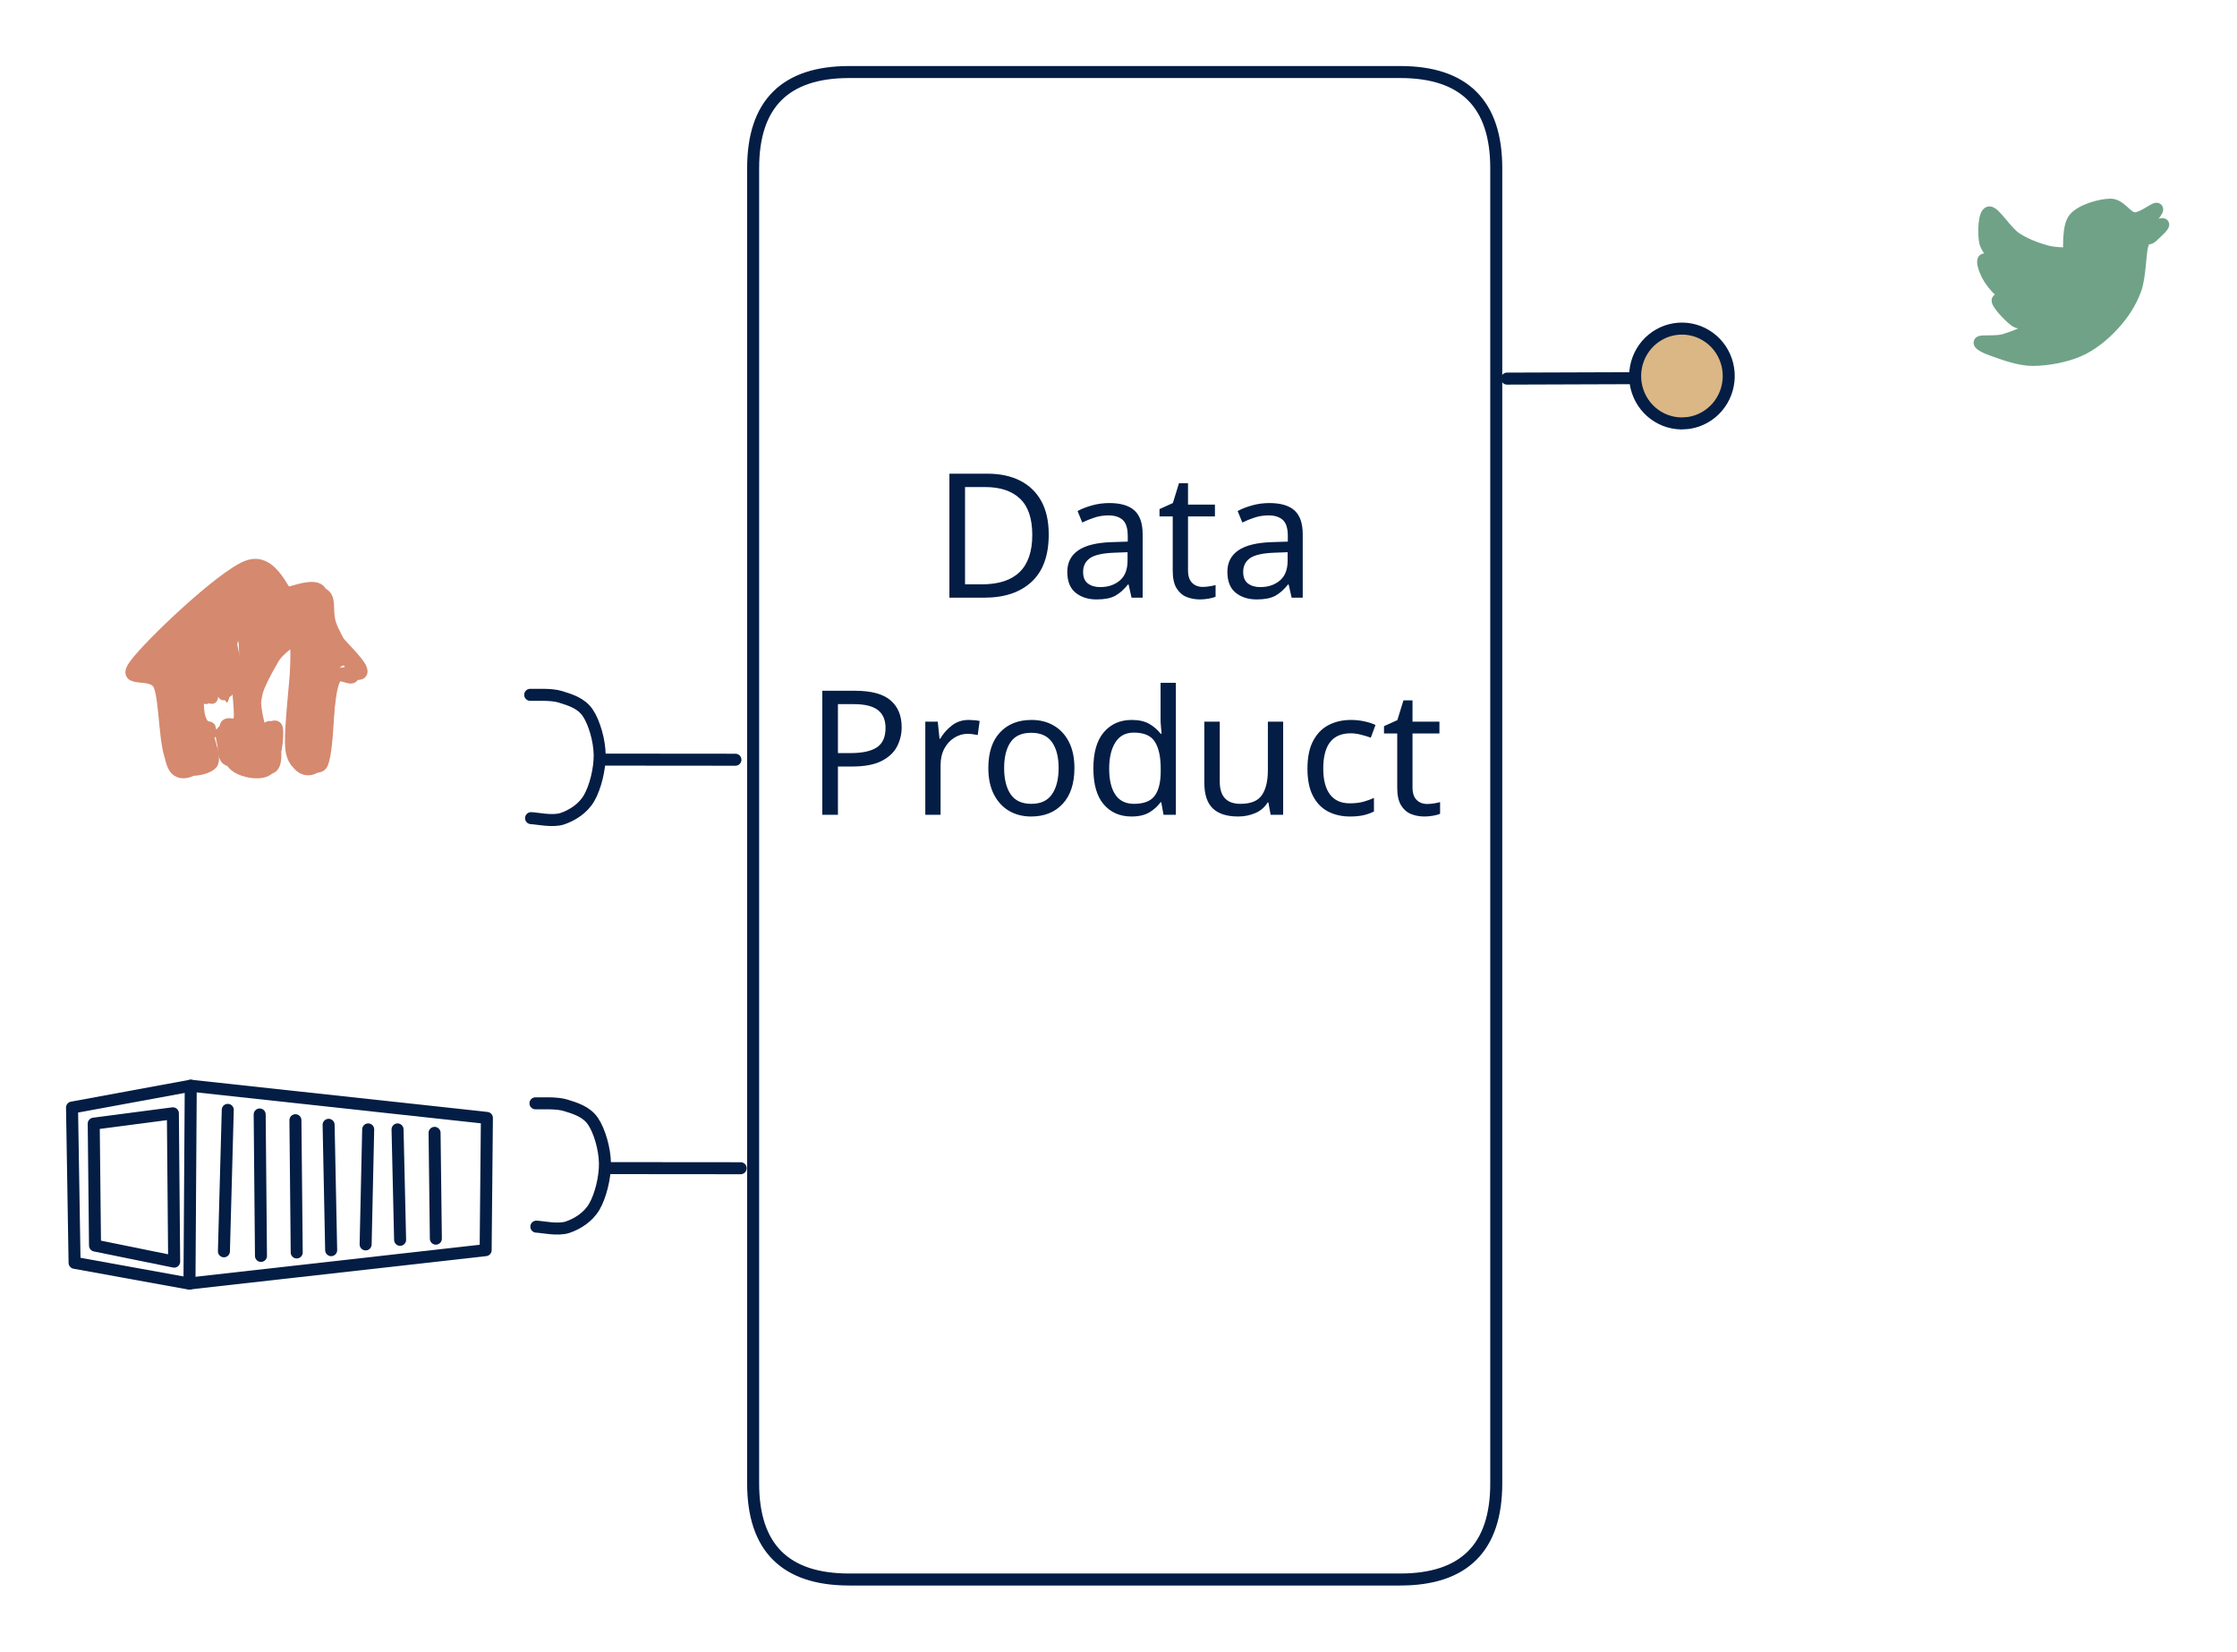
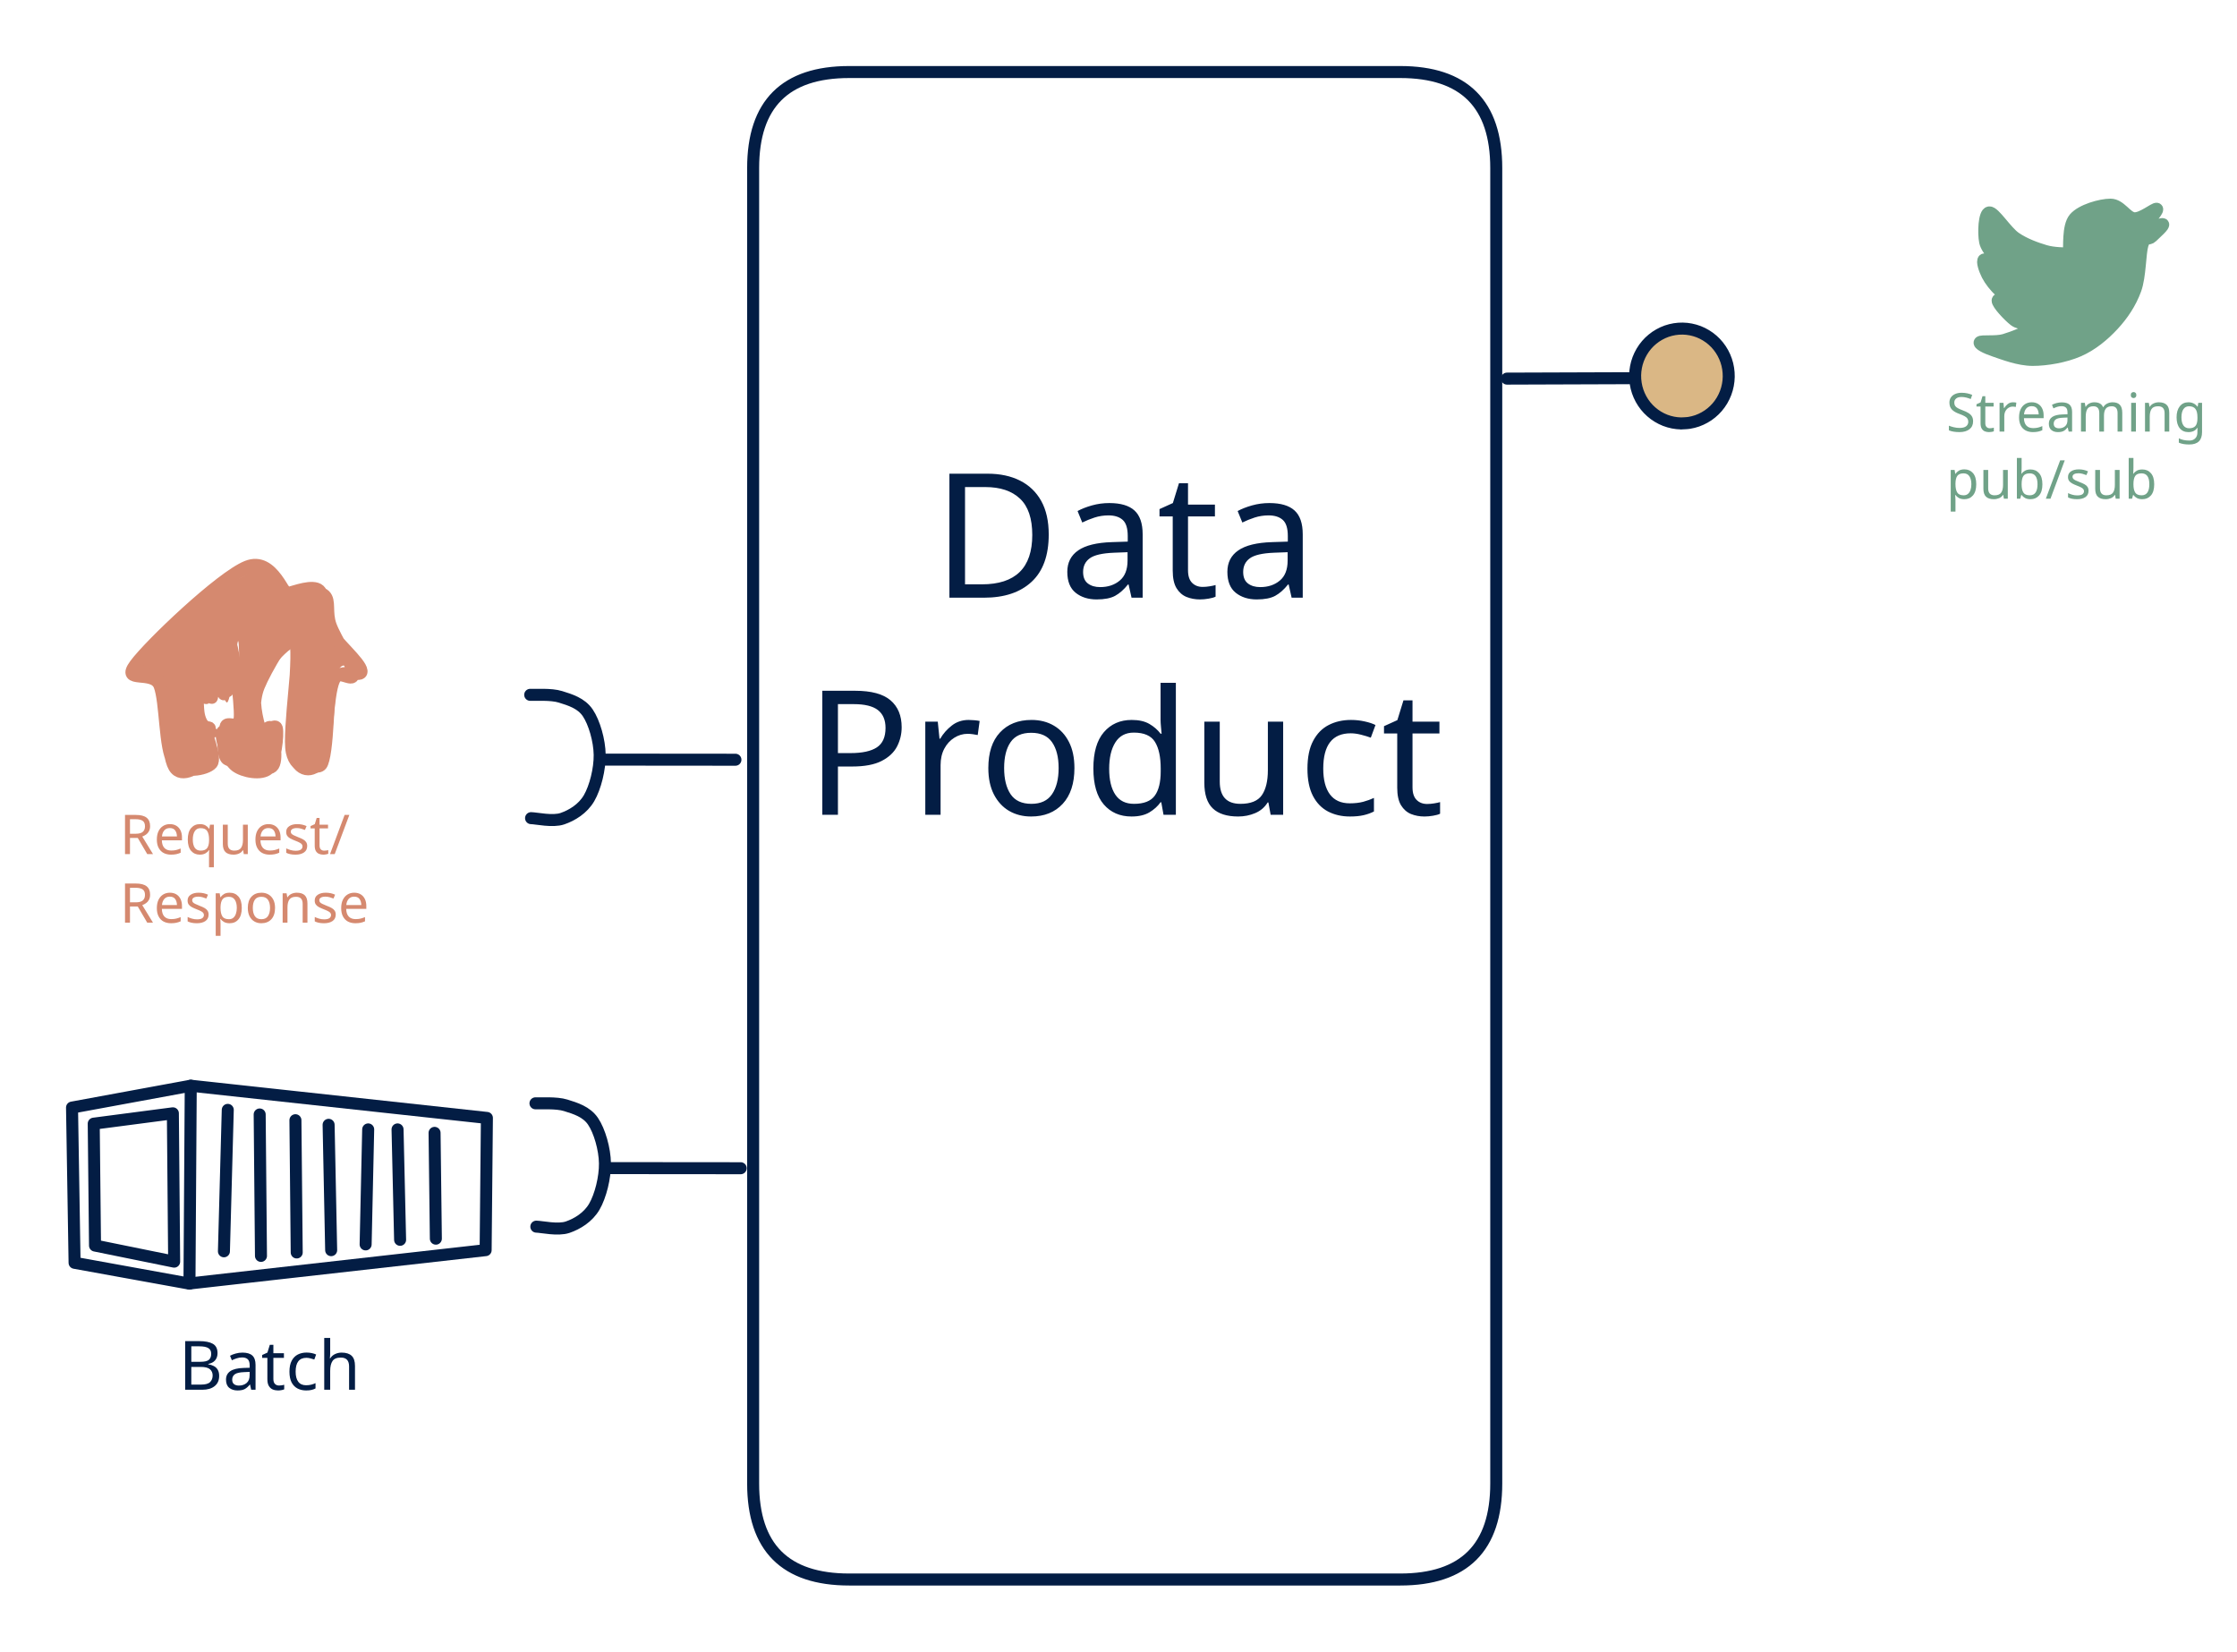
<svg xmlns="http://www.w3.org/2000/svg" version="1.1" viewBox="3946.583 618.914 745.384 550.24" width="745.384" height="550.24">
  <g stroke-linecap="round">
    <g transform="translate(4015.528 861.5411) rotate(0 13.18693 -19.87295)" fill-rule="evenodd">
      <path d="M1.73 -2.04 C2.23 -0.13, 3.23 8.67, 1.23 10.98 C-0.77 13.3, -7.35 15.99, -10.27 11.85 C-13.2 7.71, -14.01 -8.18, -16.29 -13.84 C-18.58 -19.51, -29.06 -15.87, -24.01 -22.15 C-18.96 -28.43, 5.06 -48.24, 14.02 -51.52 C22.99 -54.79, 27.67 -42.62, 29.79 -41.8 C31.9 -40.98, 25.23 -46.2, 26.7 -46.58 C28.16 -46.96, 36.49 -46.09, 38.57 -44.06 C40.65 -42.03, 37.53 -38.29, 39.18 -34.4 C40.82 -30.51, 47.69 -23.4, 48.43 -20.73 C49.17 -18.06, 45.02 -24.04, 43.6 -18.39 C42.17 -12.73, 42.69 9.05, 39.87 13.18 C37.06 17.31, 28.25 13.07, 26.72 6.41 C25.19 -0.25, 32.45 -23.66, 30.7 -26.78 C28.96 -29.9, 18.41 -16.64, 16.25 -12.32 C14.09 -8.01, 16.43 -3.5, 17.75 -0.88 C19.08 1.74, 23.67 1.21, 24.2 3.4 C24.72 5.58, 24.02 10.81, 20.9 12.23 C17.78 13.65, 8.27 13.96, 5.49 11.91 C2.71 9.87, 3.51 2.66, 4.24 -0.04 C4.97 -2.73, 8.84 0.58, 9.88 -4.25 C10.91 -9.08, 10.96 -28.3, 10.43 -29.02 C9.91 -29.74, 8.22 -9.02, 6.72 -8.6 C5.22 -8.17, 2.06 -26.07, 1.44 -26.49 C0.82 -26.91, 3.86 -11.24, 3 -11.11 C2.13 -10.98, -2.95 -27.09, -3.73 -25.72 C-4.52 -24.35, -2.47 -6.99, -1.72 -2.89 C-0.98 1.21, 0.5 -1.38, 0.75 -1.1" stroke="none" stroke-width="0" fill="#d5896f" fill-rule="evenodd" />
      <path d="M0.31 0.06 C0.33 1.78, 1.38 8.42, -0.49 10.56 C-2.36 12.7, -8.36 17.18, -10.92 12.89 C-13.47 8.59, -13.83 -9.4, -15.82 -15.21 C-17.81 -21.03, -27.48 -15.77, -22.85 -22 C-18.21 -28.23, 3.54 -48.97, 12 -52.62 C20.47 -56.28, 25.35 -45.17, 27.95 -43.93 C30.55 -42.7, 26.02 -44.86, 27.6 -45.2 C29.19 -45.54, 35.35 -47.96, 37.48 -45.99 C39.62 -44.01, 38.08 -37.84, 40.42 -33.36 C42.76 -28.89, 51.2 -22.02, 51.52 -19.12 C51.84 -16.22, 44.63 -20.97, 42.35 -15.96 C40.07 -10.94, 40.1 6.94, 37.84 10.97 C35.58 14.99, 30.23 14.95, 28.8 8.19 C27.36 1.42, 31.23 -25.8, 29.23 -29.63 C27.24 -33.46, 18.74 -19.78, 16.82 -14.8 C14.9 -9.83, 16.93 -2.27, 17.71 0.21 C18.5 2.7, 20.84 -1.98, 21.51 0.12 C22.19 2.22, 23.92 11.03, 21.77 12.84 C19.62 14.65, 11.21 13.2, 8.62 10.98 C6.02 8.77, 5.79 2, 6.18 -0.44 C6.57 -2.88, 10.65 0.93, 10.95 -3.64 C11.24 -8.21, 8.84 -26.6, 7.95 -27.87 C7.07 -29.15, 6.52 -11.41, 5.64 -11.3 C4.75 -11.19, 3.3 -27.41, 2.63 -27.21 C1.96 -27.01, 2.16 -9.88, 1.6 -10.1 C1.04 -10.32, 0.22 -29.6, -0.73 -28.53 C-1.67 -27.47, -4.35 -8.45, -4.08 -3.71 C-3.8 1.03, 0.31 -0.92, 0.93 -0.1 M-0.99 -0.96 C-0.57 0.9, 3.32 9.76, 1.6 11.78 C-0.11 13.8, -8.38 15.47, -11.28 11.14 C-14.18 6.82, -13.7 -8.81, -15.8 -14.2 C-17.91 -19.59, -28.78 -14.59, -23.92 -21.2 C-19.06 -27.81, 4.61 -50.38, 13.36 -53.87 C22.11 -57.36, 25.87 -43.56, 28.58 -42.14 C31.3 -40.71, 27.87 -44.98, 29.65 -45.34 C31.44 -45.7, 37.34 -46.13, 39.27 -44.28 C41.2 -42.44, 39.66 -38.68, 41.24 -34.28 C42.83 -29.87, 48.75 -20.94, 48.77 -17.85 C48.79 -14.77, 43.14 -20.43, 41.38 -15.78 C39.61 -11.13, 40.39 6.09, 38.21 10.04 C36.03 13.98, 29.71 14.66, 28.28 7.89 C26.86 1.12, 31.52 -26.96, 29.68 -30.6 C27.85 -34.24, 19.41 -19.15, 17.29 -13.93 C15.17 -8.71, 15.97 -1.61, 16.96 0.71 C17.96 3.02, 22.69 -2.2, 23.28 -0.06 C23.87 2.08, 22.79 11.43, 20.5 13.54 C18.22 15.65, 12.15 14.57, 9.56 12.58 C6.97 10.6, 4.61 4.03, 4.94 1.62 C5.28 -0.78, 11.18 3.26, 11.59 -1.84 C11.99 -6.93, 8.13 -27.2, 7.38 -28.96 C6.62 -30.73, 7.66 -12.82, 7.05 -12.44 C6.45 -12.07, 4.98 -27.13, 3.74 -26.73 C2.51 -26.34, 0.65 -9.62, -0.36 -10.05 C-1.38 -10.48, -1.94 -30.08, -2.35 -29.3 C-2.76 -28.52, -3.47 -10.5, -2.82 -5.38 C-2.18 -0.26, 0.86 0.44, 1.52 1.42" stroke="#d5896f" stroke-width="4" fill="none" />
    </g>
  </g>
  <g stroke-linecap="round">
    <g transform="translate(3977.814 993.2821) rotate(0 13.39865 21.26245)">
      <path d="M0 0 C0.09 8.16, 0.17 16.31, 0.43 40.61 M0 0 C0.16 14.82, 0.31 29.65, 0.43 40.61 M0.43 40.61 C7.49 42.05, 14.55 43.48, 26.8 45.97 M0.43 40.61 C10.85 42.73, 21.26 44.85, 26.8 45.97 M26.8 45.97 C26.71 35.52, 26.62 25.07, 26.37 -3.45 M26.8 45.97 C26.64 27.62, 26.48 9.27, 26.37 -3.45 M26.37 -3.45 C20.78 -2.72, 15.19 -1.99, 0 0 M26.37 -3.45 C17.64 -2.31, 8.91 -1.17, 0 0" stroke="#031d44" stroke-width="4" fill="none" />
    </g>
  </g>
  <g stroke-linecap="round">
    <g transform="translate(3970.583 987.9186) rotate(0 19.77896 25.68963)">
      <path d="M0 0 C0.31 18.83, 0.62 37.65, 0.85 51.72 M0 0 C0.23 13.8, 0.45 27.6, 0.85 51.72 M0.85 51.72 C12.7 53.87, 24.54 56.01, 39.13 58.66 M0.85 51.72 C11.7 53.69, 22.54 55.65, 39.13 58.66 M39.13 58.66 C39.29 33.59, 39.46 8.52, 39.56 -7.28 M39.13 58.66 C39.24 41.8, 39.35 24.94, 39.56 -7.28 M39.56 -7.28 C29.06 -5.35, 18.56 -3.42, 0 0 M39.56 -7.28 C29.73 -5.47, 19.91 -3.66, 0 0" stroke="#031d44" stroke-width="4" fill="none" />
    </g>
  </g>
  <g stroke-linecap="round">
    <g transform="translate(4010.141 980.6395) rotate(0 49.12839 32.94722)">
      <path d="M0 0 C26.05 2.83, 52.09 5.66, 98.68 10.73 M0 0 C21.51 2.34, 43.02 4.68, 98.68 10.73 M98.68 10.73 C98.51 28.08, 98.35 45.43, 98.26 54.78 M98.68 10.73 C98.56 23.2, 98.44 35.68, 98.26 54.78 M98.26 54.78 C78.12 57.05, 57.99 59.32, -0.43 65.89 M98.26 54.78 C75.13 57.39, 52 59.99, -0.43 65.89" stroke="#031d44" stroke-width="4" fill="none" />
    </g>
  </g>
  <g stroke-linecap="round">
    <g transform="translate(4022.477 988.6848) rotate(0 -0.6380311 23.56109)">
      <path d="M0 0 C-0.46 17.11, -0.93 34.23, -1.28 47.12 M0 0 C-0.42 15.67, -0.85 31.34, -1.28 47.12" stroke="#031d44" stroke-width="4" fill="none" />
    </g>
  </g>
  <g stroke-linecap="round">
    <g transform="translate(4033.11 990.2172) rotate(0 0.212677 23.56109)">
      <path d="M0 0 C0.12 13.73, 0.25 27.46, 0.43 47.12 M0 0 C0.09 9.85, 0.18 19.7, 0.43 47.12" stroke="#031d44" stroke-width="4" fill="none" />
    </g>
  </g>
  <g stroke-linecap="round">
    <g transform="translate(4045.02 992.1328) rotate(0 0.212677 22.02866)">
      <path d="M0 0 C0.13 13.14, 0.25 26.28, 0.43 44.06 M0 0 C0.1 10, 0.19 20.01, 0.43 44.06" stroke="#031d44" stroke-width="4" fill="none" />
    </g>
  </g>
  <g stroke-linecap="round">
    <g transform="translate(4056.079 993.6652) rotate(0 0.4253541 20.87934)">
      <path d="M0 0 C0.18 8.65, 0.35 17.31, 0.85 41.76 M0 0 C0.29 14.4, 0.59 28.79, 0.85 41.76" stroke="#031d44" stroke-width="4" fill="none" />
    </g>
  </g>
  <g stroke-linecap="round">
    <g transform="translate(4069.265 995.1976) rotate(0 -0.4253541 19.15536)">
      <path d="M0 0 C-0.23 10.26, -0.46 20.53, -0.85 38.31 M0 0 C-0.34 15.14, -0.67 30.27, -0.85 38.31" stroke="#031d44" stroke-width="4" fill="none" />
    </g>
  </g>
  <g stroke-linecap="round">
    <g transform="translate(4079.049 995.1976) rotate(0 0.4253541 18.38914)">
      <path d="M0 0 C0.26 11.38, 0.53 22.76, 0.85 36.78 M0 0 C0.24 10.42, 0.48 20.84, 0.85 36.78" stroke="#031d44" stroke-width="4" fill="none" />
    </g>
  </g>
  <g stroke-linecap="round">
    <g transform="translate(4091.384 996.3469) rotate(0 0.212677 17.62293)">
      <path d="M0 0 C0.17 13.88, 0.34 27.76, 0.43 35.25 M0 0 C0.12 9.98, 0.24 19.96, 0.43 35.25" stroke="#031d44" stroke-width="4" fill="none" />
    </g>
  </g>
  <g stroke-linecap="round" transform="translate(4197.535 642.9141) rotate(0 123.8051 251.1225)">
    <path d="M32 0 C91.01 0, 150.02 0, 215.61 0 M32 0 C75.94 0, 119.89 0, 215.61 0 M215.61 0 C236.94 0, 247.61 10.67, 247.61 32 M215.61 0 C236.94 0, 247.61 10.67, 247.61 32 M247.61 32 C247.61 148.3, 247.61 264.6, 247.61 470.24 M247.61 32 C247.61 140.85, 247.61 249.71, 247.61 470.24 M247.61 470.24 C247.61 491.58, 236.94 502.24, 215.61 502.24 M247.61 470.24 C247.61 491.58, 236.94 502.24, 215.61 502.24 M215.61 502.24 C167.31 502.24, 119.02 502.24, 32 502.24 M215.61 502.24 C151.91 502.24, 88.22 502.24, 32 502.24 M32 502.24 C10.67 502.24, 0 491.58, 0 470.24 M32 502.24 C10.67 502.24, 0 491.58, 0 470.24 M0 470.24 C0 308.28, 0 146.32, 0 32 M0 470.24 C0 298.76, 0 127.27, 0 32 M0 32 C0 10.67, 10.67 0, 32 0 M0 32 C0 10.67, 10.67 0, 32 0" stroke="#031d44" stroke-width="4" fill="none" />
  </g>
  <g stroke-linecap="round">
    <g transform="translate(4114.699 859.7059) rotate(269.5993 20.20242 11.50673)">
      <path d="M0 0 C-0.04 1.74, -1.34 7.21, -0.25 10.44 C0.83 13.66, 2.98 17.27, 6.52 19.37 C10.05 21.46, 16.21 23.05, 20.95 23.01 C25.69 22.98, 31.74 21.29, 34.97 19.13 C38.2 16.98, 39.33 13.27, 40.35 10.08 C41.37 6.89, 40.97 1.68, 41.09 0 M0 0 C-0.04 1.74, -1.34 7.21, -0.25 10.44 C0.83 13.66, 2.98 17.27, 6.52 19.37 C10.05 21.46, 16.21 23.05, 20.95 23.01 C25.69 22.98, 31.74 21.29, 34.97 19.13 C38.2 16.98, 39.33 13.27, 40.35 10.08 C41.37 6.89, 40.97 1.68, 41.09 0" stroke="#031d44" stroke-width="4" fill="none" />
    </g>
  </g>
  <g stroke-linecap="round">
    <g transform="translate(4169.605 849.8141) rotate(269.5993 -0.1761756 22.19813)">
      <path d="M0 0 C-0.06 7.4, -0.29 37, -0.35 44.4 M0 0 C-0.06 7.4, -0.29 37, -0.35 44.4" stroke="#031d44" stroke-width="4" fill="none" />
    </g>
  </g>
  <g stroke-linecap="round">
    <g transform="translate(4116.455 995.8037) rotate(269.5993 20.20242 11.50673)">
      <path d="M0 0 C-0.04 1.74, -1.34 7.21, -0.25 10.44 C0.83 13.66, 2.98 17.27, 6.52 19.37 C10.05 21.46, 16.21 23.05, 20.95 23.01 C25.69 22.98, 31.74 21.29, 34.97 19.13 C38.2 16.98, 39.33 13.27, 40.35 10.08 C41.37 6.89, 40.97 1.68, 41.09 0 M0 0 C-0.04 1.74, -1.34 7.21, -0.25 10.44 C0.83 13.66, 2.98 17.27, 6.52 19.37 C10.05 21.46, 16.21 23.05, 20.95 23.01 C25.69 22.98, 31.74 21.29, 34.97 19.13 C38.2 16.98, 39.33 13.27, 40.35 10.08 C41.37 6.89, 40.97 1.68, 41.09 0" stroke="#031d44" stroke-width="4" fill="none" />
    </g>
  </g>
  <g stroke-linecap="round">
    <g transform="translate(4171.361 985.9119) rotate(269.5993 -0.1761756 22.19813)">
      <path d="M0 0 C-0.06 7.4, -0.29 37, -0.35 44.4 M0 0 C-0.06 7.4, -0.29 37, -0.35 44.4" stroke="#031d44" stroke-width="4" fill="none" />
    </g>
  </g>
  <g stroke-linecap="round">
    <g transform="translate(4468.627 724.6722) rotate(90.96151 0.4103828 20.31395)">
      <path d="M0 0 C0.14 6.77, 0.68 33.86, 0.82 40.63 M0 0 C0.14 6.77, 0.68 33.86, 0.82 40.63" stroke="#031d44" stroke-width="4" fill="none" />
    </g>
  </g>
  <g stroke-linecap="round" transform="translate(4491.216 728.5924) rotate(90.96151 15.79974 15.59455)">
    <path d="M31.6 15.59 C31.6 16.5, 31.52 17.41, 31.36 18.3 C31.2 19.19, 30.96 20.08, 30.65 20.93 C30.33 21.78, 29.94 22.61, 29.48 23.39 C29.03 24.17, 28.49 24.93, 27.9 25.62 C27.32 26.31, 26.66 26.96, 25.96 27.54 C25.26 28.12, 24.49 28.65, 23.7 29.1 C22.91 29.55, 22.06 29.94, 21.2 30.25 C20.34 30.56, 19.44 30.8, 18.54 30.95 C17.64 31.11, 16.71 31.19, 15.8 31.19 C14.89 31.19, 13.96 31.11, 13.06 30.95 C12.16 30.8, 11.26 30.56, 10.4 30.25 C9.54 29.94, 8.69 29.55, 7.9 29.1 C7.11 28.65, 6.34 28.12, 5.64 27.54 C4.94 26.96, 4.28 26.31, 3.7 25.62 C3.11 24.93, 2.57 24.17, 2.12 23.39 C1.66 22.61, 1.27 21.78, 0.95 20.93 C0.64 20.08, 0.4 19.19, 0.24 18.3 C0.08 17.41, 0 16.5, 0 15.59 C0 14.69, 0.08 13.78, 0.24 12.89 C0.4 12, 0.64 11.11, 0.95 10.26 C1.27 9.41, 1.66 8.58, 2.12 7.8 C2.57 7.02, 3.11 6.26, 3.7 5.57 C4.28 4.88, 4.94 4.23, 5.64 3.65 C6.34 3.07, 7.11 2.54, 7.9 2.09 C8.69 1.64, 9.54 1.25, 10.4 0.94 C11.26 0.63, 12.16 0.39, 13.06 0.24 C13.96 0.08, 14.89 0, 15.8 0 C16.71 0, 17.64 0.08, 18.54 0.24 C19.44 0.39, 20.34 0.63, 21.2 0.94 C22.06 1.25, 22.91 1.64, 23.7 2.09 C24.49 2.54, 25.26 3.07, 25.96 3.65 C26.66 4.23, 27.32 4.88, 27.9 5.57 C28.49 6.26, 29.03 7.02, 29.48 7.8 C29.94 8.58, 30.33 9.41, 30.65 10.26 C30.96 11.11, 31.2 12, 31.36 12.89 C31.52 13.78, 31.56 15.14, 31.6 15.59 C31.64 16.05, 31.64 15.14, 31.6 15.59" stroke="none" stroke-width="0" fill="#dab785" />
    <path d="M31.6 15.59 C31.6 16.5, 31.52 17.41, 31.36 18.3 C31.2 19.19, 30.96 20.08, 30.65 20.93 C30.33 21.78, 29.94 22.61, 29.48 23.39 C29.03 24.17, 28.49 24.93, 27.9 25.62 C27.32 26.31, 26.66 26.96, 25.96 27.54 C25.26 28.12, 24.49 28.65, 23.7 29.1 C22.91 29.55, 22.06 29.94, 21.2 30.25 C20.34 30.56, 19.44 30.8, 18.54 30.95 C17.64 31.11, 16.71 31.19, 15.8 31.19 C14.89 31.19, 13.96 31.11, 13.06 30.95 C12.16 30.8, 11.26 30.56, 10.4 30.25 C9.54 29.94, 8.69 29.55, 7.9 29.1 C7.11 28.65, 6.34 28.12, 5.64 27.54 C4.94 26.96, 4.28 26.31, 3.7 25.62 C3.11 24.93, 2.57 24.17, 2.12 23.39 C1.66 22.61, 1.27 21.78, 0.95 20.93 C0.64 20.08, 0.4 19.19, 0.24 18.3 C0.08 17.41, 0 16.5, 0 15.59 C0 14.69, 0.08 13.78, 0.24 12.89 C0.4 12, 0.64 11.11, 0.95 10.26 C1.27 9.41, 1.66 8.58, 2.12 7.8 C2.57 7.02, 3.11 6.26, 3.7 5.57 C4.28 4.88, 4.94 4.23, 5.64 3.65 C6.34 3.07, 7.11 2.54, 7.9 2.09 C8.69 1.64, 9.54 1.25, 10.4 0.94 C11.26 0.63, 12.16 0.39, 13.06 0.24 C13.96 0.08, 14.89 0, 15.8 0 C16.71 0, 17.64 0.08, 18.54 0.24 C19.44 0.39, 20.34 0.63, 21.2 0.94 C22.06 1.25, 22.91 1.64, 23.7 2.09 C24.49 2.54, 25.26 3.07, 25.96 3.65 C26.66 4.23, 27.32 4.88, 27.9 5.57 C28.49 6.26, 29.03 7.02, 29.48 7.8 C29.94 8.58, 30.33 9.41, 30.65 10.26 C30.96 11.11, 31.2 12, 31.36 12.89 C31.52 13.78, 31.56 15.14, 31.6 15.59 C31.64 16.05, 31.64 15.14, 31.6 15.59" stroke="#031d44" stroke-width="4" fill="none" />
  </g>
  <g stroke-linecap="round">
    <g transform="translate(4635.898 703.432) rotate(0 0.8961443 9.527954)" fill-rule="evenodd">
      <path d="M0 0 C0.32 -1.97, -0.4 -9.07, 1.93 -11.8 C4.25 -14.52, 10.62 -16.33, 13.92 -16.33 C17.23 -16.33, 19.21 -12.02, 21.77 -11.8 C24.34 -11.57, 28.51 -15.15, 29.33 -14.97 C30.14 -14.8, 27.6 -11.95, 26.66 -10.74 C25.72 -9.53, 22.91 -7.86, 23.7 -7.71 C24.49 -7.56, 30.74 -10.18, 31.4 -9.83 C32.07 -9.48, 28.84 -6.73, 27.7 -5.6 C26.56 -4.46, 25.5 -5.95, 24.59 -3.02 C23.68 -0.1, 23.85 7.49, 22.22 11.95 C20.59 16.41, 17.97 20.34, 14.81 23.74 C11.65 27.15, 7.73 30.42, 3.26 32.36 C-1.21 34.31, -7.33 35.39, -12 35.39 C-16.66 35.39, -21.8 33.35, -24.74 32.36 C-27.67 31.38, -30.17 30.1, -29.63 29.49 C-29.08 28.89, -24.39 29.57, -21.48 28.74 C-18.57 27.9, -12.71 25.58, -12.15 24.5 C-11.58 23.42, -16.15 23.72, -18.07 22.23 C-20 20.74, -23.75 16.76, -23.7 15.58 C-23.65 14.39, -17.9 15.65, -17.78 15.12 C-17.65 14.59, -21.4 13.74, -22.96 12.4 C-24.51 11.07, -26.22 8.85, -27.11 7.11 C-28 5.37, -29.01 2.5, -28.29 1.97 C-27.58 1.44, -22.89 4.92, -22.81 3.93 C-22.74 2.95, -27.23 -0.98, -27.85 -3.93 C-28.46 -6.88, -28.19 -13.54, -26.51 -13.76 C-24.84 -13.99, -20.89 -7.44, -17.78 -5.29 C-14.66 -3.15, -10.81 -1.79, -7.85 -0.91 C-4.89 -0.03, -1.31 -0.15, 0 0" stroke="none" stroke-width="0" fill="#70a288" fill-rule="evenodd" />
      <path d="M0 0 C0.32 -1.97, -0.4 -9.07, 1.93 -11.8 C4.25 -14.52, 10.62 -16.33, 13.92 -16.33 C17.23 -16.33, 19.21 -12.02, 21.77 -11.8 C24.34 -11.57, 28.51 -15.15, 29.33 -14.97 C30.14 -14.8, 27.6 -11.95, 26.66 -10.74 C25.72 -9.53, 22.91 -7.86, 23.7 -7.71 C24.49 -7.56, 30.74 -10.18, 31.4 -9.83 C32.07 -9.48, 28.84 -6.73, 27.7 -5.6 C26.56 -4.46, 25.5 -5.95, 24.59 -3.02 C23.68 -0.1, 23.85 7.49, 22.22 11.95 C20.59 16.41, 17.97 20.34, 14.81 23.74 C11.65 27.15, 7.73 30.42, 3.26 32.36 C-1.21 34.31, -7.33 35.39, -12 35.39 C-16.66 35.39, -21.8 33.35, -24.74 32.36 C-27.67 31.38, -30.17 30.1, -29.63 29.49 C-29.08 28.89, -24.39 29.57, -21.48 28.74 C-18.57 27.9, -12.71 25.58, -12.15 24.5 C-11.58 23.42, -16.15 23.72, -18.07 22.23 C-20 20.74, -23.75 16.76, -23.7 15.58 C-23.65 14.39, -17.9 15.65, -17.78 15.12 C-17.65 14.59, -21.4 13.74, -22.96 12.4 C-24.51 11.07, -26.22 8.85, -27.11 7.11 C-28 5.37, -29.01 2.5, -28.29 1.97 C-27.58 1.44, -22.89 4.92, -22.81 3.93 C-22.74 2.95, -27.23 -0.98, -27.85 -3.93 C-28.46 -6.88, -28.19 -13.54, -26.51 -13.76 C-24.84 -13.99, -20.89 -7.44, -17.78 -5.29 C-14.66 -3.15, -10.81 -1.79, -7.85 -0.91 C-4.89 -0.03, -1.31 -0.15, 0 0 M0 0 C0.32 -1.97, -0.4 -9.07, 1.93 -11.8 C4.25 -14.52, 10.62 -16.33, 13.92 -16.33 C17.23 -16.33, 19.21 -12.02, 21.77 -11.8 C24.34 -11.57, 28.51 -15.15, 29.33 -14.97 C30.14 -14.8, 27.6 -11.95, 26.66 -10.74 C25.72 -9.53, 22.91 -7.86, 23.7 -7.71 C24.49 -7.56, 30.74 -10.18, 31.4 -9.83 C32.07 -9.48, 28.84 -6.73, 27.7 -5.6 C26.56 -4.46, 25.5 -5.95, 24.59 -3.02 C23.68 -0.1, 23.85 7.49, 22.22 11.95 C20.59 16.41, 17.97 20.34, 14.81 23.74 C11.65 27.15, 7.73 30.42, 3.26 32.36 C-1.21 34.31, -7.33 35.39, -12 35.39 C-16.66 35.39, -21.8 33.35, -24.74 32.36 C-27.67 31.38, -30.17 30.1, -29.63 29.49 C-29.08 28.89, -24.39 29.57, -21.48 28.74 C-18.57 27.9, -12.71 25.58, -12.15 24.5 C-11.58 23.42, -16.15 23.72, -18.07 22.23 C-20 20.74, -23.75 16.76, -23.7 15.58 C-23.65 14.39, -17.9 15.65, -17.78 15.12 C-17.65 14.59, -21.4 13.74, -22.96 12.4 C-24.51 11.07, -26.22 8.85, -27.11 7.11 C-28 5.37, -29.01 2.5, -28.29 1.97 C-27.58 1.44, -22.89 4.92, -22.81 3.93 C-22.74 2.95, -27.23 -0.98, -27.85 -3.93 C-28.46 -6.88, -28.19 -13.54, -26.51 -13.76 C-24.84 -13.99, -20.89 -7.44, -17.78 -5.29 C-14.66 -3.15, -10.81 -1.79, -7.85 -0.91 C-4.89 -0.03, -1.31 -0.15, 0 0" stroke="#70a288" stroke-width="4" fill="none" />
    </g>
  </g>
  <text x="4321.340" y="818.044" font-family="Excalifont, Xiaolai, sans-serif, Segoe UI Emoji" font-size="57.854px" fill="#031d44" text-anchor="middle" style="white-space: pre;" direction="ltr" dominant-baseline="alphabetic">Data </text>
  <text x="4321.340" y="890.364" font-family="Excalifont, Xiaolai, sans-serif, Segoe UI Emoji" font-size="57.854px" fill="#031d44" text-anchor="middle" style="white-space: pre;" direction="ltr" dominant-baseline="alphabetic">Product</text>
+   <g transform="translate(4595.065 746.9565) rotate(0 41.53375 22.34799)">
+     <text x="0" y="15.751" font-family="Excalifont, Xiaolai, sans-serif, Segoe UI Emoji" font-size="17.878px" fill="#70a288" text-anchor="start" style="white-space: pre;" direction="ltr" dominant-baseline="alphabetic">Streaming</text>
+     <text x="0" y="38.099" font-family="Excalifont, Xiaolai, sans-serif, Segoe UI Emoji" font-size="17.878px" fill="#70a288" text-anchor="start" style="white-space: pre;" direction="ltr" dominant-baseline="alphabetic">pub/sub</text>
+   </g>
+   <g transform="translate(3986.473 887.3629) rotate(0 41.674 22.8513)">
+     <text x="0" y="16.106" font-family="Excalifont, Xiaolai, sans-serif, Segoe UI Emoji" font-size="18.281px" fill="#d5896f" text-anchor="start" style="white-space: pre;" direction="ltr" dominant-baseline="alphabetic">Request/</text>
+     <text x="0" y="38.957" font-family="Excalifont, Xiaolai, sans-serif, Segoe UI Emoji" font-size="18.281px" fill="#d5896f" text-anchor="start" style="white-space: pre;" direction="ltr" dominant-baseline="alphabetic">Response</text>
+   </g>
+   <g transform="translate(4006.08 1061.925) rotate(0 33.62371 14.19388)">
+     <text x="0" y="20.008" font-family="Excalifont, Xiaolai, sans-serif, Segoe UI Emoji" font-size="22.71px" fill="#031d44" text-anchor="start" style="white-space: pre;" direction="ltr" dominant-baseline="alphabetic">Batch</text>
+   </g>
</svg>
